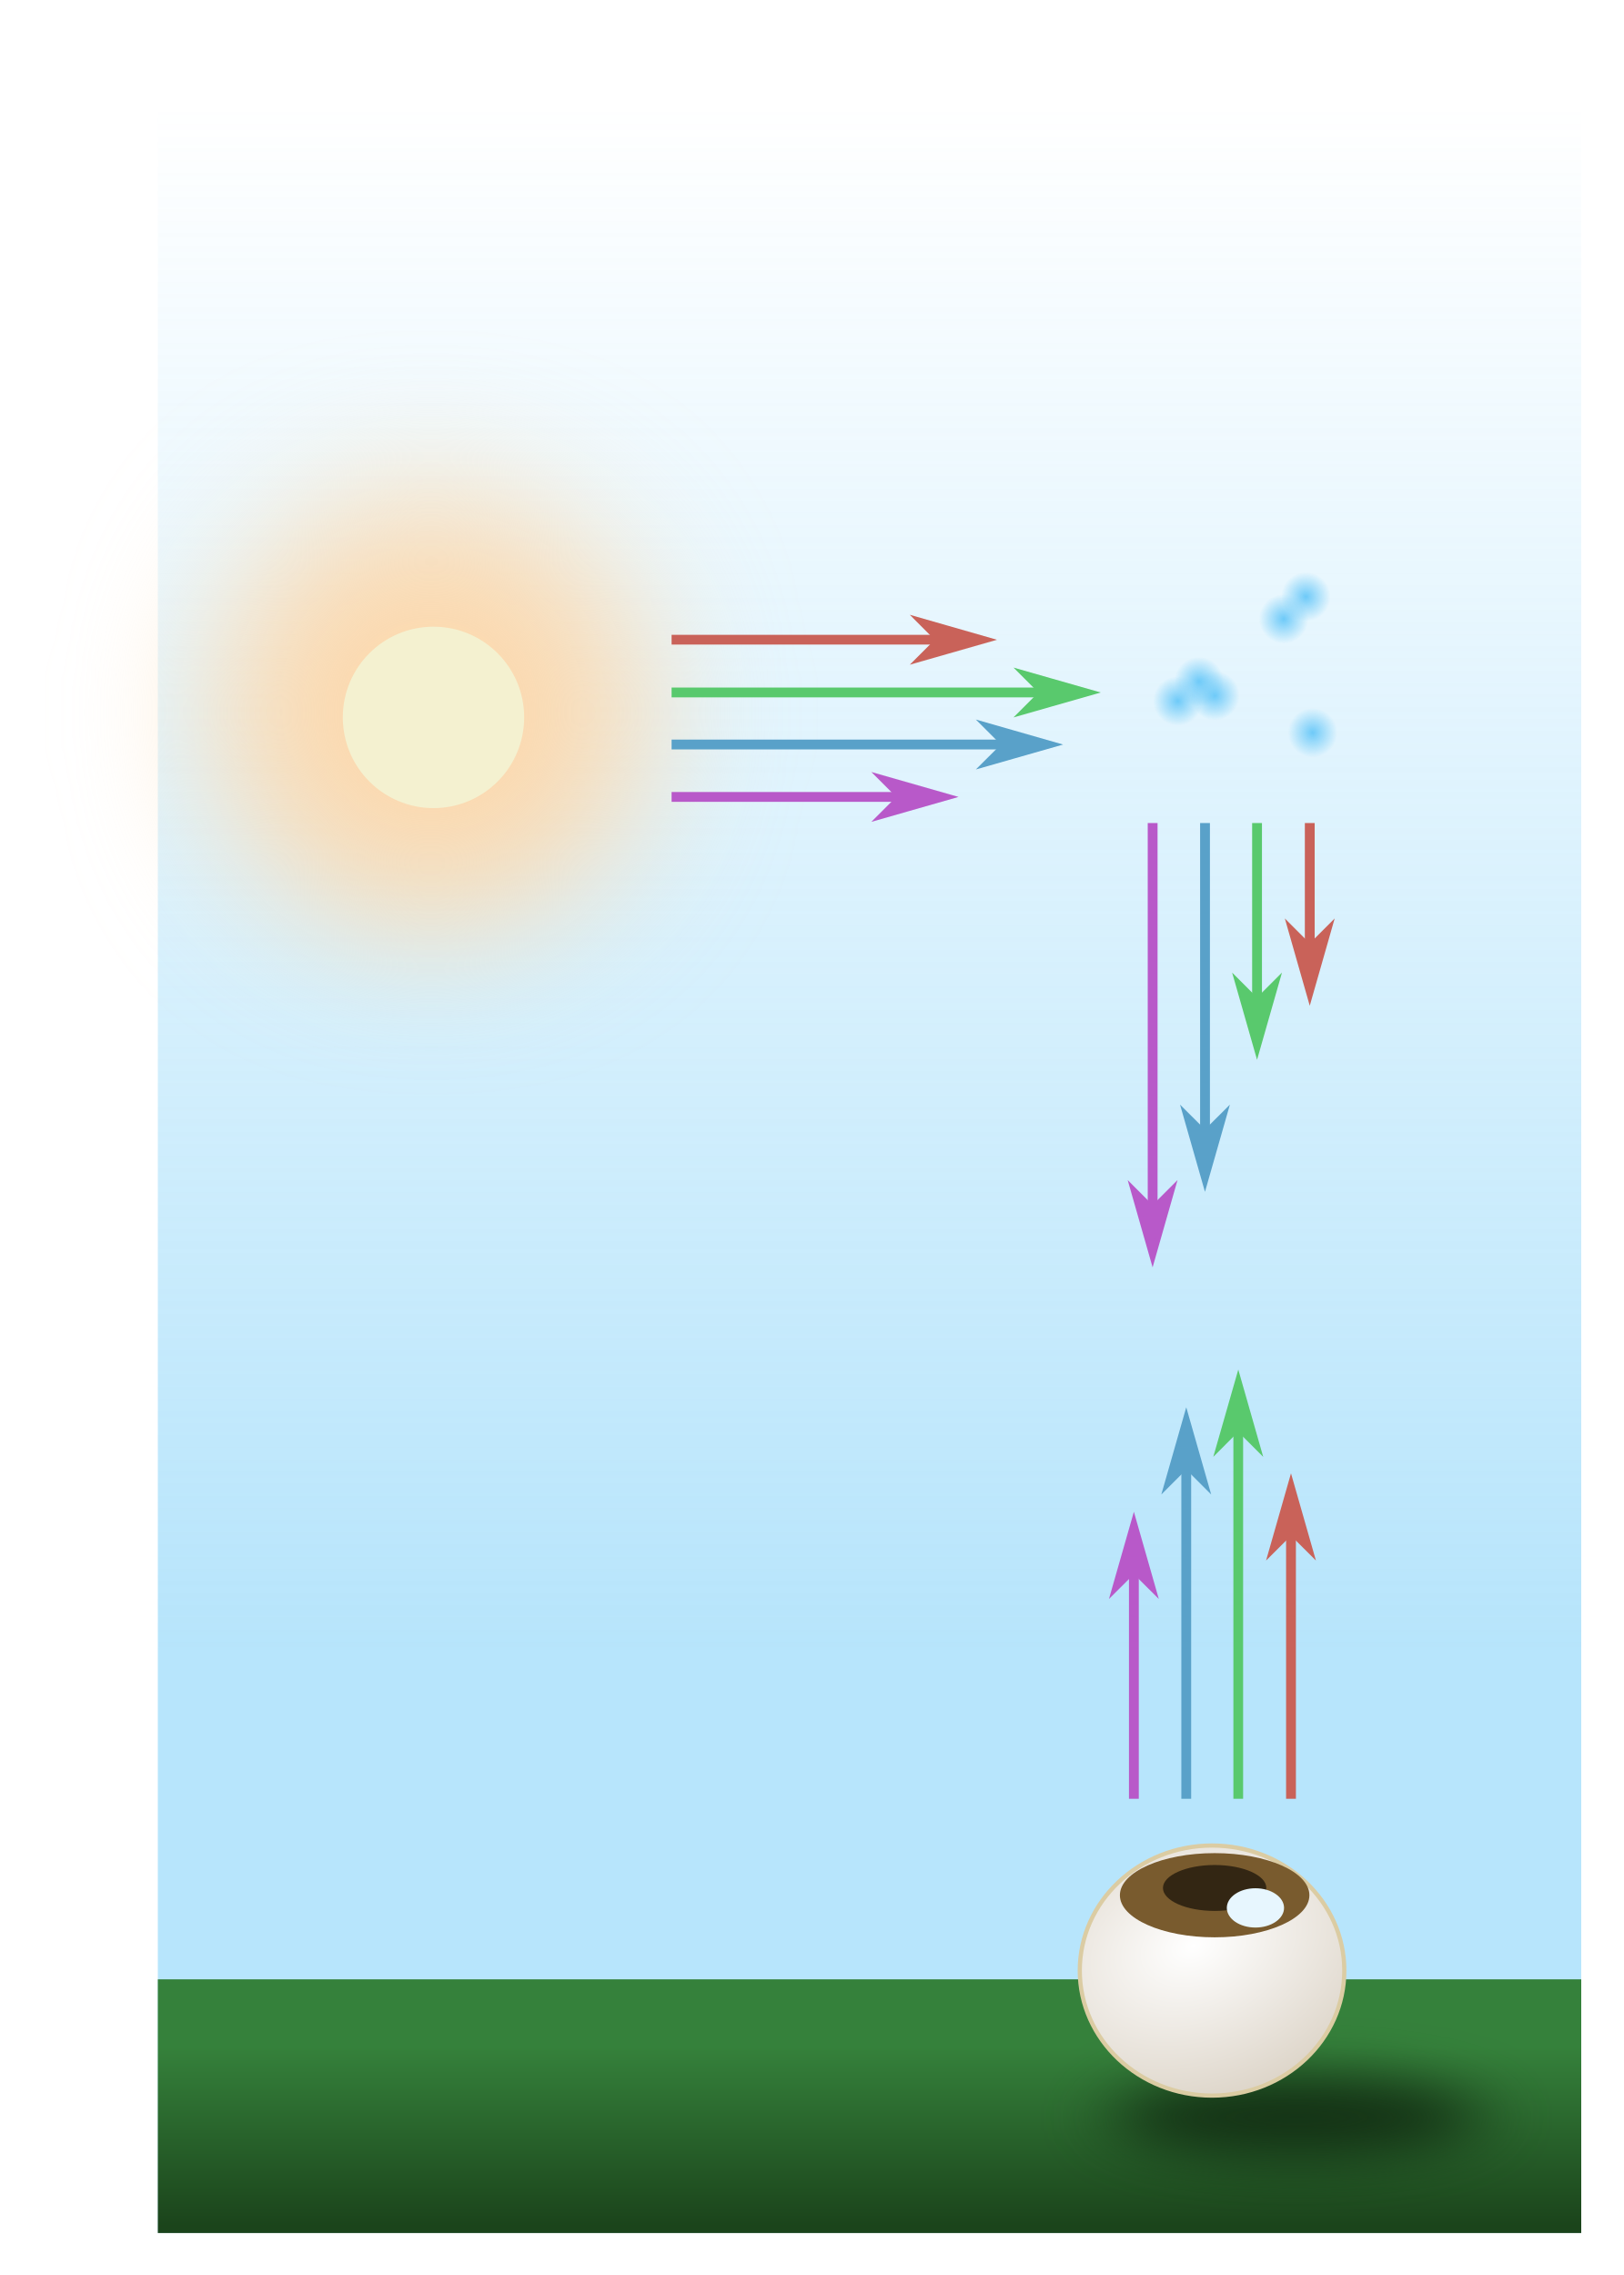
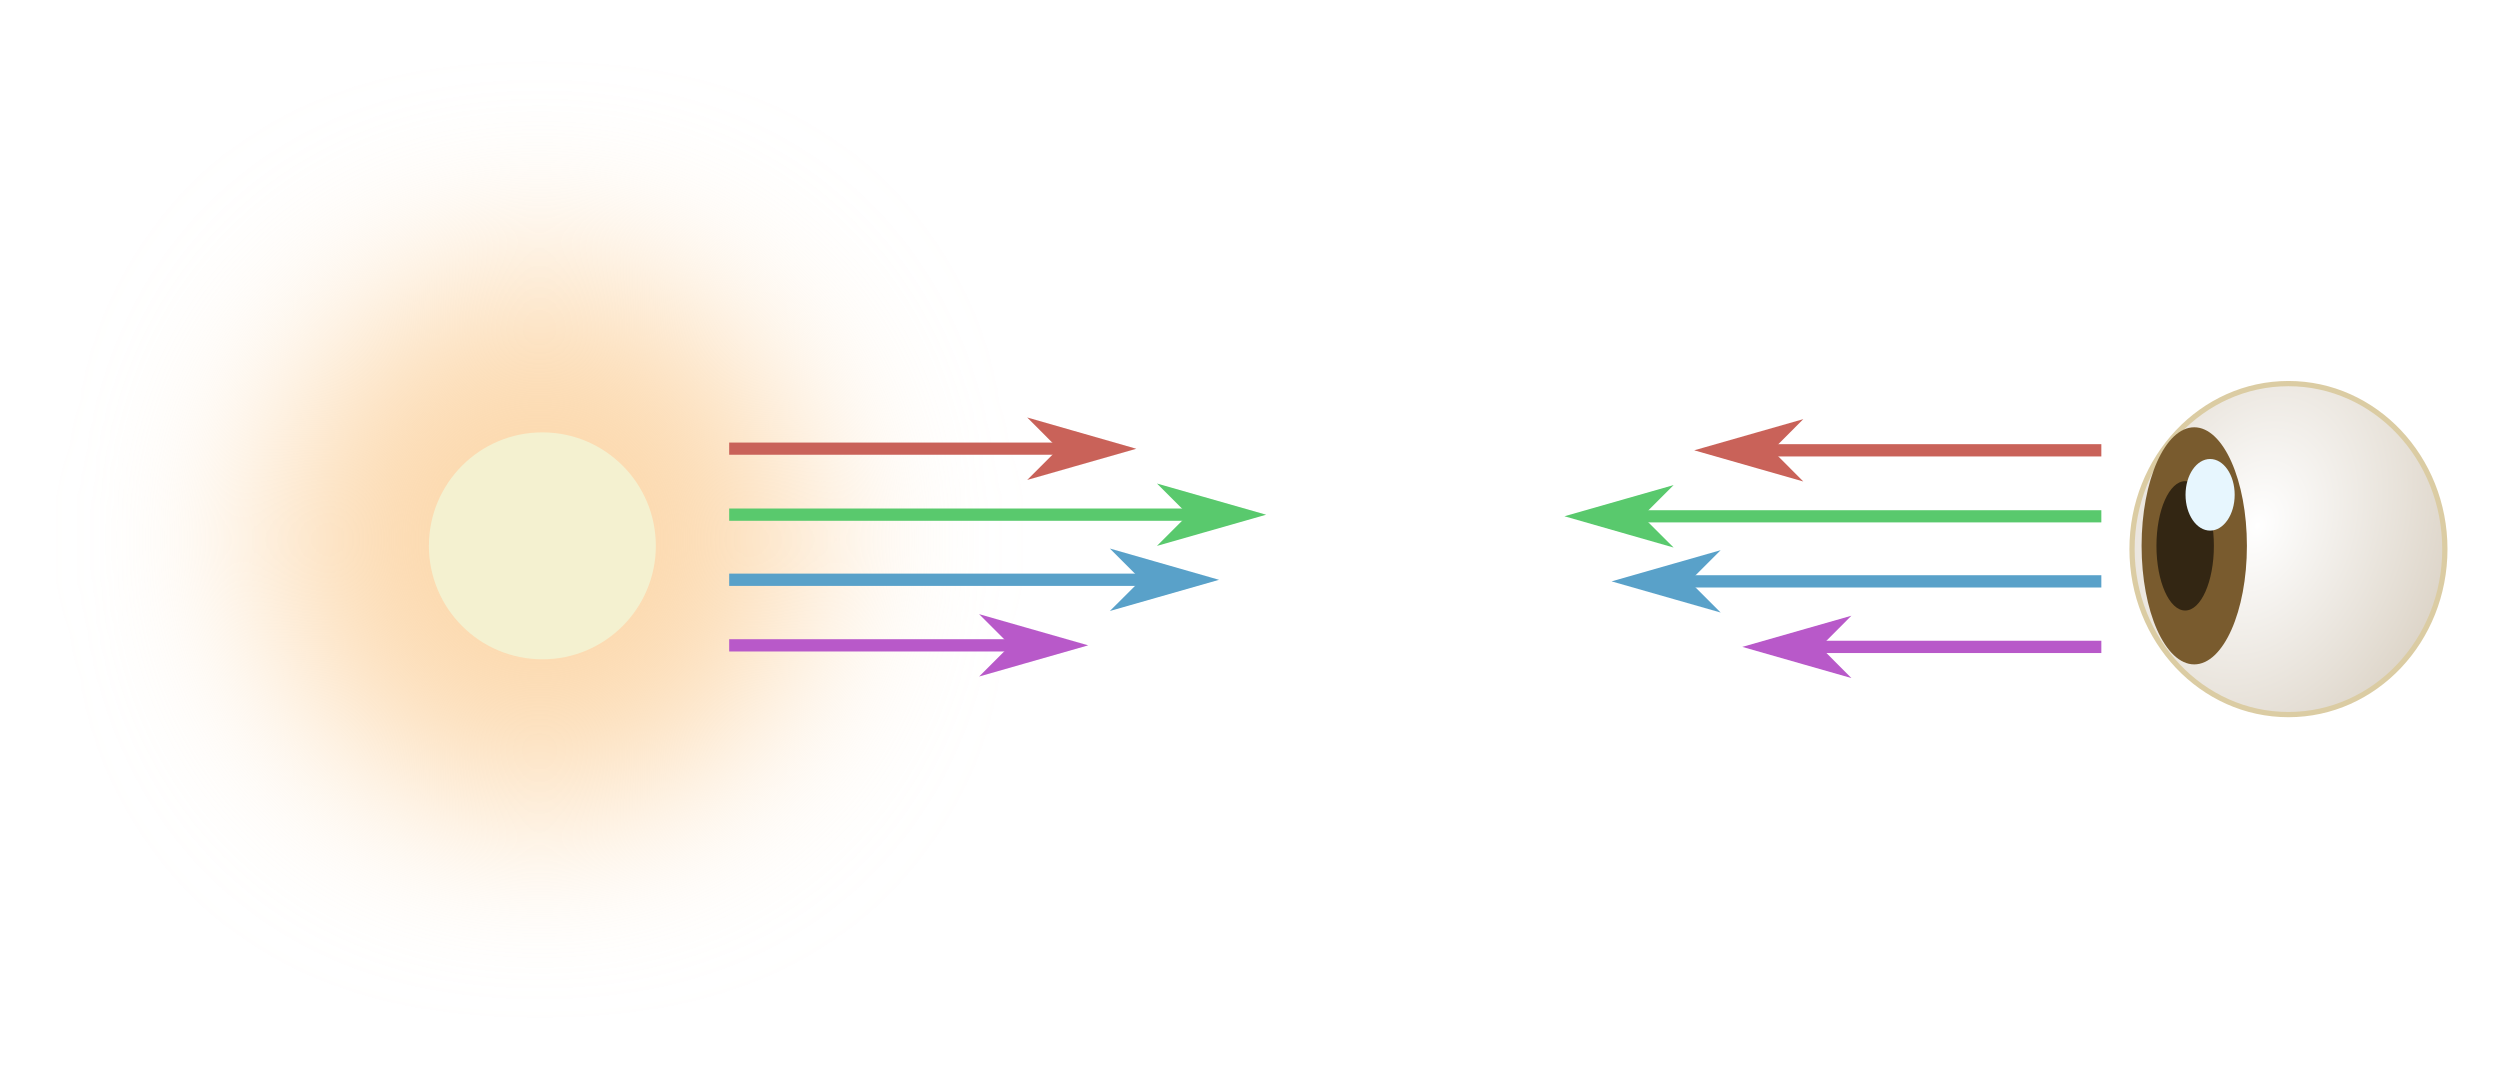
- <svg xmlns="http://www.w3.org/2000/svg" xmlns:xlink="http://www.w3.org/1999/xlink" width="38.682mm" height="54.202mm" viewBox="0 0 38.682 54.202" version="1.1" id="svg1919">
+ <svg xmlns="http://www.w3.org/2000/svg" xmlns:xlink="http://www.w3.org/1999/xlink" width="47.614mm" height="20.551mm" viewBox="0 0 47.614 20.551" version="1.1" id="svg1919">
  <defs id="defs1916">
    <linearGradient id="linearGradient11644">
      <stop style="stop-color:#ffffff;stop-opacity:1" offset="0" id="stop11640" />
      <stop style="stop-color:#d5cbbc;stop-opacity:1" offset="1" id="stop11642" />
    </linearGradient>
    <linearGradient id="linearGradient8971">
      <stop style="stop-color:#35813b;stop-opacity:1" offset="0" id="stop8967" />
      <stop style="stop-color:#1b441b;stop-opacity:1" offset="1" id="stop8969" />
    </linearGradient>
    <marker style="overflow:visible" id="Arrow1Mend" refX="0" refY="0" orient="auto">
      <path transform="matrix(-0.4,0,0,-0.4,-4,0)" style="fill:context-stroke;fill-rule:evenodd;stroke:context-stroke;stroke-width:1pt" d="M 0,0 5,-5 -12.5,0 5,5 Z" id="path6926" />
    </marker>
    <linearGradient id="linearGradient6579">
      <stop style="stop-color:#6ecaf8;stop-opacity:1;" offset="0" id="stop6575" />
      <stop style="stop-color:#6ecaf8;stop-opacity:0;" offset="1" id="stop6577" />
    </linearGradient>
    <filter style="color-interpolation-filters:sRGB" id="filter6571" x="-0.404" y="-0.404" width="1.809" height="1.809">
      <feGaussianBlur stdDeviation="1.728" id="feGaussianBlur6573" />
    </filter>
    <linearGradient xlink:href="#linearGradient6579" id="linearGradient6581" x1="93.383" y1="100.019" x2="93.383" y2="63.141" gradientUnits="userSpaceOnUse" />
    <radialGradient xlink:href="#linearGradient6579" id="radialGradient8110" cx="105.24" cy="79.818" fx="105.24" fy="79.818" r="0.976" gradientUnits="userSpaceOnUse" gradientTransform="matrix(0.6030273,0,0,0.6030273,38.56063,28.7973)" />
    <radialGradient xlink:href="#linearGradient6579" id="radialGradient8213" gradientUnits="userSpaceOnUse" gradientTransform="matrix(0.6030273,0,0,0.6030273,38.05608,29.25981)" cx="105.24" cy="79.818" fx="105.24" fy="79.818" r="0.976" />
    <radialGradient xlink:href="#linearGradient6579" id="radialGradient8217" gradientUnits="userSpaceOnUse" gradientTransform="matrix(0.6030273,0,0,0.6030273,38.93904,29.13367)" cx="105.24" cy="79.818" fx="105.24" fy="79.818" r="0.976" />
    <radialGradient xlink:href="#linearGradient6579" id="radialGradient8225" gradientUnits="userSpaceOnUse" gradientTransform="matrix(0.6030273,0,0,0.6030273,41.26883,30.01663)" cx="105.24" cy="79.818" fx="105.24" fy="79.818" r="0.976" />
    <linearGradient xlink:href="#linearGradient8971" id="linearGradient8946" gradientUnits="userSpaceOnUse" x1="93.383" y1="100.019" x2="93.383" y2="63.141" gradientTransform="matrix(1,0,0,0.1157899,0,-121.0366)" />
    <filter style="color-interpolation-filters:sRGB" id="filter10713" x="-0.749" y="-0.23" width="2.498" height="1.46">
      <feGaussianBlur stdDeviation="0.674" id="feGaussianBlur10715" />
    </filter>
    <radialGradient xlink:href="#linearGradient6579" id="radialGradient11516" gradientUnits="userSpaceOnUse" gradientTransform="matrix(0.6030273,0,0,0.6030273,40.57859,27.30498)" cx="105.24" cy="79.818" fx="105.24" fy="79.818" r="0.976" />
    <radialGradient xlink:href="#linearGradient6579" id="radialGradient11520" gradientUnits="userSpaceOnUse" gradientTransform="matrix(0.6030273,0,0,0.6030273,41.10776,26.77581)" cx="105.24" cy="79.818" fx="105.24" fy="79.818" r="0.976" />
    <radialGradient xlink:href="#linearGradient11644" id="radialGradient11648" cx="107.048" cy="-101.914" fx="107.048" fy="-101.914" r="3.029" gradientTransform="matrix(1.425518,-0.5377639,0.7487234,1.984734,30.75449,157.9487)" gradientUnits="userSpaceOnUse" />
    <linearGradient xlink:href="#linearGradient6579" id="linearGradient13010" gradientUnits="userSpaceOnUse" x1="93.383" y1="100.019" x2="93.383" y2="63.141" gradientTransform="translate(0,64.4256)" />
+     <radialGradient xlink:href="#linearGradient6579" id="radialGradient13384" gradientUnits="userSpaceOnUse" gradientTransform="matrix(0.6030273,0,0,0.6030273,-17.73987,-3.066346)" cx="105.24" cy="79.818" fx="105.24" fy="79.818" r="0.976" />
+     <radialGradient xlink:href="#linearGradient6579" id="radialGradient13386" gradientUnits="userSpaceOnUse" gradientTransform="matrix(0.6030273,0,0,0.6030273,-18.26903,-2.537179)" cx="105.24" cy="79.818" fx="105.24" fy="79.818" r="0.976" />
+     <radialGradient xlink:href="#linearGradient11644" id="radialGradient13388" gradientUnits="userSpaceOnUse" gradientTransform="matrix(1.425518,-0.5377639,0.7487234,1.984734,-27.72927,163.4722)" cx="107.048" cy="-101.914" fx="107.048" fy="-101.914" r="3.029" />
+     <radialGradient xlink:href="#linearGradient6579" id="radialGradient13392" gradientUnits="userSpaceOnUse" gradientTransform="matrix(0.6030273,0,0,0.6030273,-17.57879,0.1744736)" cx="105.24" cy="79.818" fx="105.24" fy="79.818" r="0.976" />
+     <radialGradient xlink:href="#linearGradient6579" id="radialGradient13394" gradientUnits="userSpaceOnUse" gradientTransform="matrix(0.6030273,0,0,0.6030273,-19.90858,-0.7084904)" cx="105.24" cy="79.818" fx="105.24" fy="79.818" r="0.976" />
+     <radialGradient xlink:href="#linearGradient6579" id="radialGradient13396" gradientUnits="userSpaceOnUse" gradientTransform="matrix(0.6030273,0,0,0.6030273,-20.79155,-0.5823524)" cx="105.24" cy="79.818" fx="105.24" fy="79.818" r="0.976" />
+     <radialGradient xlink:href="#linearGradient6579" id="radialGradient13398" gradientUnits="userSpaceOnUse" gradientTransform="matrix(0.6030273,0,0,0.6030273,-20.287,-1.044857)" cx="105.24" cy="79.818" fx="105.24" fy="79.818" r="0.976" />
  </defs>
-   <g id="layer1" transform="translate(-73.4507,-60.69121)">
-     <rect style="fill:url(#linearGradient6581);fill-opacity:1;stroke:none;stroke-width:0.558;stroke-opacity:1;opacity:0.499" id="rect3906" width="33.92" height="52.202" x="77.212" y="61.691" />
+   <g id="layer1" transform="translate(-5.571202,-86.3522)">
+     <rect style="opacity:0.499;fill:url(#linearGradient6581);fill-opacity:1;stroke:none;stroke-width:0.558;stroke-opacity:1" id="rect3906" width="33.92" height="52.202" x="77.212" y="61.691" />
    <circle style="fill:#e8dec4;fill-opacity:1;stroke:#dbcca3;stroke-width:0.5;stroke-opacity:1" id="circle4144" cx="137.653" cy="98.211" r="15.382" />
    <path style="fill:#fcfaf7;fill-opacity:1;stroke:#dbcca3;stroke-width:0.5;stroke-opacity:1" id="circle4437" d="m 123.905,105.111 a 15.382,15.382 0 0 1 0.477,-14.677 l 13.272,7.777 z" />
    <ellipse style="fill:#795b2e;fill-opacity:1;stroke:none;stroke-width:1.036;stroke-opacity:1" id="path5293" cx="124.914" cy="97.916" rx="2.65" ry="5.966" />
    <ellipse style="fill:#332613;fill-opacity:1;stroke:none;stroke-width:0.565;stroke-opacity:1" id="ellipse5411" cx="124.457" cy="97.916" rx="1.445" ry="3.254" />
    <ellipse style="fill:#e7f6fe;fill-opacity:1;stroke:none;stroke-width:0.389;stroke-opacity:1" id="ellipse7188" cx="125.712" cy="95.348" rx="1.236" ry="1.802" />
    <circle style="mix-blend-mode:normal;fill:#fcd9ae;fill-opacity:1;stroke:none;stroke-width:0.5;filter:url(#filter6571)" id="path6357" cx="83.726" cy="77.663" r="5.127" />
    <g id="path6783">
      <path style="color:#000000;fill:#59a1c9;-inkscape-stroke:none" d="m 89.455,78.312 v 0.234 h 8.867 V 78.312 Z" id="path10902" />
      <g id="g10890">
        <g id="path10892">
          <path style="color:#000000;fill:#59a1c9;fill-rule:evenodd;stroke-width:0.094pt;-inkscape-stroke:none" d="m 97.387,78.429 -0.468,0.468 1.638,-0.468 -1.638,-0.468 z" id="path10896" />
          <path style="color:#000000;fill:#59a1c9;fill-rule:evenodd;-inkscape-stroke:none" d="m 96.705,77.834 0.596,0.596 -0.596,0.594 2.08,-0.594 z m 0.43,0.254 1.195,0.342 -1.195,0.34 0.342,-0.34 -0.045,-0.045 z" id="path10898" />
        </g>
      </g>
    </g>
    <g id="path7265">
      <path style="color:#000000;fill:#59c96d;-inkscape-stroke:none" d="m 89.455,77.072 v 0.234 h 9.766 v -0.234 z" id="path10920" />
      <g id="g10908">
        <g id="path10910">
          <path style="color:#000000;fill:#59c96d;fill-rule:evenodd;stroke-width:0.094pt;-inkscape-stroke:none" d="m 98.284,77.19 -0.468,0.468 1.638,-0.468 -1.638,-0.468 z" id="path10914" />
          <path style="color:#000000;fill:#59c96d;fill-rule:evenodd;-inkscape-stroke:none" d="m 97.602,76.596 0.594,0.594 -0.594,0.594 2.08,-0.594 z m 0.43,0.252 1.195,0.342 -1.195,0.342 0.342,-0.342 -0.045,-0.045 z" id="path10916" />
        </g>
      </g>
    </g>
    <g id="path7267">
      <path style="color:#000000;fill:#c96259;-inkscape-stroke:none" d="m 89.455,75.816 v 0.232 h 7.293 v -0.232 z" id="path10938" />
      <g id="g10926">
        <g id="path10928">
          <path style="color:#000000;fill:#c96259;fill-rule:evenodd;stroke-width:0.094pt;-inkscape-stroke:none" d="m 95.812,75.933 -0.468,0.468 1.638,-0.468 -1.638,-0.468 z" id="path10932" />
          <path style="color:#000000;fill:#c96259;fill-rule:evenodd;-inkscape-stroke:none" d="m 95.131,75.338 0.594,0.596 -0.594,0.594 2.078,-0.594 z m 0.428,0.254 1.197,0.342 -1.195,0.34 0.34,-0.34 -0.045,-0.045 z" id="path10934" />
        </g>
      </g>
    </g>
    <g id="path7542">
      <path style="color:#000000;fill:#b859c9;-inkscape-stroke:none" d="m 89.455,79.561 v 0.234 h 6.377 v -0.234 z" id="path10956" />
      <g id="g10944">
        <g id="path10946">
          <path style="color:#000000;fill:#b859c9;fill-rule:evenodd;stroke-width:0.094pt;-inkscape-stroke:none" d="m 94.896,79.677 -0.468,0.468 1.638,-0.468 -1.638,-0.468 z" id="path10950" />
          <path style="color:#000000;fill:#b859c9;fill-rule:evenodd;-inkscape-stroke:none" d="m 94.215,79.084 0.594,0.594 -0.594,0.594 2.078,-0.594 z m 0.43,0.252 1.195,0.34 -1.195,0.342 0.34,-0.34 -0.043,-0.045 z" id="path10952" />
        </g>
      </g>
    </g>
    <circle style="fill:url(#radialGradient8110);fill-opacity:1;stroke:none;stroke-width:0.16;stroke-miterlimit:4;stroke-dasharray:none;stroke-opacity:1" id="path7996" cx="102.023" cy="76.93" r="0.589" />
    <circle style="fill:url(#radialGradient8213);fill-opacity:1;stroke:none;stroke-width:0.16;stroke-miterlimit:4;stroke-dasharray:none;stroke-opacity:1" id="circle8211" cx="101.518" cy="77.392" r="0.589" />
    <circle style="fill:url(#radialGradient8217);fill-opacity:1;stroke:none;stroke-width:0.16;stroke-miterlimit:4;stroke-dasharray:none;stroke-opacity:1" id="circle8215" cx="102.401" cy="77.266" r="0.589" />
    <circle style="fill:url(#radialGradient8225);fill-opacity:1;stroke:none;stroke-width:0.16;stroke-miterlimit:4;stroke-dasharray:none;stroke-opacity:1" id="circle8223" cx="104.731" cy="78.149" r="0.589" />
    <circle style="opacity:1;fill:#f4f1d0;fill-opacity:1;stroke:none;stroke-width:0.265;stroke-miterlimit:4;stroke-dasharray:none;stroke-opacity:1" id="path8259" cx="83.781" cy="77.783" r="2.161" />
    <g id="g8762" transform="rotate(90,97.59217,87.7693)">
      <g id="path8750">
        <path style="color:#000000;fill:#59a1c9;-inkscape-stroke:none" d="M 90.123,83.078 V 83.312 h 8.326 v -0.234 z" id="path10974" />
        <g id="g10962">
          <g id="path10964">
            <path style="color:#000000;fill:#59a1c9;fill-rule:evenodd;stroke-width:0.094pt;-inkscape-stroke:none" d="m 97.514,83.195 -0.468,0.468 1.638,-0.468 -1.638,-0.468 z" id="path10968" />
            <path style="color:#000000;fill:#59a1c9;fill-rule:evenodd;-inkscape-stroke:none" d="m 96.832,82.602 0.592,0.594 -0.592,0.594 2.078,-0.594 z m 0.428,0.252 1.195,0.342 -1.195,0.342 0.342,-0.342 -0.043,-0.045 z" id="path10970" />
          </g>
        </g>
      </g>
      <g id="path8752">
        <path style="color:#000000;fill:#59c96d;-inkscape-stroke:none" d="m 90.123,81.838 v 0.234 h 5.18 v -0.234 z" id="path10992" />
        <g id="g10980">
          <g id="path10982">
            <path style="color:#000000;fill:#59c96d;fill-rule:evenodd;stroke-width:0.094pt;-inkscape-stroke:none" d="m 94.368,81.956 -0.468,0.468 1.638,-0.468 -1.638,-0.468 z" id="path10986" />
            <path style="color:#000000;fill:#59c96d;fill-rule:evenodd;-inkscape-stroke:none" d="m 93.686,81.361 0.594,0.594 -0.594,0.594 2.078,-0.594 z m 0.428,0.252 1.197,0.342 -1.197,0.342 0.342,-0.342 -0.043,-0.043 z" id="path10988" />
          </g>
        </g>
      </g>
      <g id="path8754">
        <path style="color:#000000;fill:#c96259;-inkscape-stroke:none" d="m 90.123,80.582 v 0.234 h 3.893 v -0.234 z" id="path11010" />
        <g id="g10998">
          <g id="path11000">
            <path style="color:#000000;fill:#c96259;fill-rule:evenodd;stroke-width:0.094pt;-inkscape-stroke:none" d="m 93.079,80.699 -0.468,0.468 1.638,-0.468 -1.638,-0.468 z" id="path11004" />
            <path style="color:#000000;fill:#c96259;fill-rule:evenodd;-inkscape-stroke:none" d="m 92.396,80.105 0.594,0.594 -0.594,0.594 2.08,-0.594 z m 0.428,0.252 1.197,0.342 -1.197,0.342 0.344,-0.342 -0.045,-0.045 z" id="path11006" />
          </g>
        </g>
      </g>
      <g id="path8756">
        <path style="color:#000000;fill:#b859c9;-inkscape-stroke:none" d="m 90.123,84.326 v 0.234 h 10.125 v -0.234 z" id="path11028" />
        <g id="g11016">
          <g id="path11018">
            <path style="color:#000000;fill:#b859c9;fill-rule:evenodd;stroke-width:0.094pt;-inkscape-stroke:none" d="m 99.312,84.443 -0.468,0.468 1.638,-0.468 -1.638,-0.468 z" id="path11022" />
            <path style="color:#000000;fill:#b859c9;fill-rule:evenodd;-inkscape-stroke:none" d="m 98.629,83.85 0.594,0.594 -0.594,0.594 2.08,-0.594 z m 0.43,0.252 1.195,0.342 -1.195,0.342 0.342,-0.342 -0.045,-0.045 z" id="path11024" />
          </g>
        </g>
      </g>
    </g>
    <rect style="fill:url(#linearGradient8946);fill-opacity:1;stroke:none;stroke-width:0.19;stroke-opacity:1" id="rect8944" width="33.92" height="6.044" x="77.212" y="-113.893" transform="scale(1,-1)" />
    <g id="g9482" transform="matrix(0,-1,-1,0,201.0084,192.2231)">
      <g id="path9470">
        <path style="color:#000000;fill:#59a1c9;-inkscape-stroke:none" d="m 88.676,99.172 v 0.234 h 8.867 v -0.234 z" id="path11046" />
        <g id="g11034">
          <g id="path11036">
            <path style="color:#000000;fill:#59a1c9;fill-rule:evenodd;stroke-width:0.094pt;-inkscape-stroke:none" d="m 96.608,99.289 -0.468,0.468 1.638,-0.468 -1.638,-0.468 z" id="path11040" />
            <path style="color:#000000;fill:#59a1c9;fill-rule:evenodd;-inkscape-stroke:none" d="m 95.926,98.695 0.594,0.594 -0.594,0.594 2.078,-0.594 z m 0.428,0.252 1.195,0.342 -1.195,0.342 0.342,-0.342 -0.043,-0.045 z" id="path11042" />
          </g>
        </g>
      </g>
      <g id="path9472">
        <path style="color:#000000;fill:#59c96d;-inkscape-stroke:none" d="m 88.676,97.934 v 0.232 h 9.766 v -0.232 z" id="path11064" />
        <g id="g11052">
          <g id="path11054">
            <path style="color:#000000;fill:#59c96d;fill-rule:evenodd;stroke-width:0.094pt;-inkscape-stroke:none" d="m 97.505,98.05 -0.468,0.468 1.638,-0.468 -1.638,-0.468 z" id="path11058" />
            <path style="color:#000000;fill:#59c96d;fill-rule:evenodd;-inkscape-stroke:none" d="m 96.822,97.455 0.596,0.596 -0.596,0.594 2.08,-0.596 z m 0.43,0.254 1.197,0.342 -1.197,0.34 0.342,-0.342 -0.045,-0.043 z" id="path11060" />
          </g>
        </g>
      </g>
      <g id="path9474">
        <path style="color:#000000;fill:#c96259;-inkscape-stroke:none" d="m 88.676,96.676 v 0.234 h 7.293 v -0.234 z" id="path11082" />
        <g id="g11070">
          <g id="path11072">
            <path style="color:#000000;fill:#c96259;fill-rule:evenodd;stroke-width:0.094pt;-inkscape-stroke:none" d="m 95.033,96.793 -0.468,0.468 1.638,-0.468 -1.638,-0.468 z" id="path11076" />
            <path style="color:#000000;fill:#c96259;fill-rule:evenodd;-inkscape-stroke:none" d="m 94.352,96.199 0.592,0.594 -0.592,0.594 2.078,-0.594 z m 0.428,0.252 1.195,0.342 -1.195,0.342 0.342,-0.342 -0.045,-0.045 z" id="path11078" />
          </g>
        </g>
      </g>
      <g id="path9476">
        <path style="color:#000000;fill:#b859c9;-inkscape-stroke:none" d="m 88.676,100.42 v 0.234 h 6.377 v -0.234 z" id="path11100" />
        <g id="g11088">
          <g id="path11090">
            <path style="color:#000000;fill:#b859c9;fill-rule:evenodd;stroke-width:0.094pt;-inkscape-stroke:none" d="m 94.117,100.537 -0.468,0.468 1.638,-0.468 -1.638,-0.468 z" id="path11094" />
            <path style="color:#000000;fill:#b859c9;fill-rule:evenodd;-inkscape-stroke:none" d="m 93.436,99.943 0.592,0.594 -0.592,0.594 2.078,-0.594 z m 0.428,0.252 1.195,0.342 -1.195,0.342 0.342,-0.342 -0.045,-0.045 z" id="path11096" />
          </g>
        </g>
      </g>
    </g>
    <ellipse style="mix-blend-mode:normal;fill:#133014;fill-opacity:1;stroke:none;stroke-width:0.063;stroke-opacity:1;filter:url(#filter10713)" id="ellipse9974" cx="-111.781" cy="-102.334" transform="matrix(0,-0.9001925,-1.263863,0,-24.98071,10.51566)" rx="1.081" ry="3.515" />
    <ellipse style="fill:url(#radialGradient11648);fill-opacity:1;stroke:#dbcca3;stroke-width:0.1;stroke-opacity:1" id="path9694" cx="107.64" cy="-102.334" transform="rotate(90)" rx="2.979" ry="3.152" />
    <ellipse style="fill:#795b2e;fill-opacity:1;stroke:none;stroke-width:0.392;stroke-opacity:1" id="ellipse9696" cx="105.845" cy="-102.396" rx="1.003" ry="2.258" transform="rotate(90)" />
    <ellipse style="fill:#332613;fill-opacity:1;stroke:none;stroke-width:0.214;stroke-opacity:1" id="ellipse9698" cx="105.672" cy="-102.396" rx="0.547" ry="1.232" transform="rotate(90)" />
    <ellipse style="fill:#e7f6fe;fill-opacity:1;stroke:none;stroke-width:0.147;stroke-opacity:1" id="ellipse9700" cx="106.147" cy="-103.368" rx="0.468" ry="0.682" transform="rotate(90)" />
    <circle style="fill:url(#radialGradient11516);fill-opacity:1;stroke:none;stroke-width:0.16;stroke-miterlimit:4;stroke-dasharray:none;stroke-opacity:1" id="circle11514" cx="104.041" cy="75.437" r="0.589" />
    <circle style="fill:url(#radialGradient11520);fill-opacity:1;stroke:none;stroke-width:0.16;stroke-miterlimit:4;stroke-dasharray:none;stroke-opacity:1" id="circle11518" cx="104.57" cy="74.908" r="0.589" />
    <rect style="fill:url(#linearGradient13010);fill-opacity:1;stroke:none;stroke-width:0.558;stroke-opacity:1" id="rect13008" width="33.92" height="52.202" x="77.212" y="126.117" />
+     <circle style="mix-blend-mode:normal;fill:#fcd9ae;fill-opacity:1;stroke:none;stroke-width:0.5;filter:url(#filter6571)" id="circle13208" cx="15.847" cy="96.628" r="5.127" />
+     <g id="g13220" transform="translate(-69.99617,18.96511)">
+       <path style="color:#000000;fill:#59a1c9;-inkscape-stroke:none" d="m 89.455,78.312 v 0.234 h 8.867 V 78.312 Z" id="path13210" />
+       <g id="g13218">
+         <g id="g13216">
+           <path style="color:#000000;fill:#59a1c9;fill-rule:evenodd;stroke-width:0.094pt;-inkscape-stroke:none" d="m 97.387,78.429 -0.468,0.468 1.638,-0.468 -1.638,-0.468 z" id="path13212" />
+           <path style="color:#000000;fill:#59a1c9;fill-rule:evenodd;-inkscape-stroke:none" d="m 96.705,77.834 0.596,0.596 -0.596,0.594 2.08,-0.594 z m 0.43,0.254 1.195,0.342 -1.195,0.34 0.342,-0.34 -0.045,-0.045 z" id="path13214" />
+         </g>
+       </g>
+     </g>
+     <g id="g13232" transform="translate(-69.99617,18.96511)">
+       <path style="color:#000000;fill:#59c96d;-inkscape-stroke:none" d="m 89.455,77.072 v 0.234 h 9.766 v -0.234 z" id="path13222" />
+       <g id="g13230">
+         <g id="g13228">
+           <path style="color:#000000;fill:#59c96d;fill-rule:evenodd;stroke-width:0.094pt;-inkscape-stroke:none" d="m 98.284,77.19 -0.468,0.468 1.638,-0.468 -1.638,-0.468 z" id="path13224" />
+           <path style="color:#000000;fill:#59c96d;fill-rule:evenodd;-inkscape-stroke:none" d="m 97.602,76.596 0.594,0.594 -0.594,0.594 2.08,-0.594 z m 0.43,0.252 1.195,0.342 -1.195,0.342 0.342,-0.342 -0.045,-0.045 z" id="path13226" />
+         </g>
+       </g>
+     </g>
+     <g id="g13244" transform="translate(-69.99617,18.96511)">
+       <path style="color:#000000;fill:#c96259;-inkscape-stroke:none" d="m 89.455,75.816 v 0.232 h 7.293 v -0.232 z" id="path13234" />
+       <g id="g13242">
+         <g id="g13240">
+           <path style="color:#000000;fill:#c96259;fill-rule:evenodd;stroke-width:0.094pt;-inkscape-stroke:none" d="m 95.812,75.933 -0.468,0.468 1.638,-0.468 -1.638,-0.468 z" id="path13236" />
+           <path style="color:#000000;fill:#c96259;fill-rule:evenodd;-inkscape-stroke:none" d="m 95.131,75.338 0.594,0.596 -0.594,0.594 2.078,-0.594 z m 0.428,0.254 1.197,0.342 -1.195,0.34 0.34,-0.34 -0.045,-0.045 z" id="path13238" />
+         </g>
+       </g>
+     </g>
+     <g id="g13256" transform="translate(-69.99617,18.96511)">
+       <path style="color:#000000;fill:#b859c9;-inkscape-stroke:none" d="m 89.455,79.561 v 0.234 h 6.377 v -0.234 z" id="path13246" />
+       <g id="g13254">
+         <g id="g13252">
+           <path style="color:#000000;fill:#b859c9;fill-rule:evenodd;stroke-width:0.094pt;-inkscape-stroke:none" d="m 94.896,79.677 -0.468,0.468 1.638,-0.468 -1.638,-0.468 z" id="path13248" />
+           <path style="color:#000000;fill:#b859c9;fill-rule:evenodd;-inkscape-stroke:none" d="m 94.215,79.084 0.594,0.594 -0.594,0.594 2.078,-0.594 z m 0.43,0.252 1.195,0.34 -1.195,0.342 0.34,-0.34 -0.043,-0.045 z" id="path13250" />
+         </g>
+       </g>
+     </g>
+     <circle style="fill:url(#radialGradient13398);fill-opacity:1;stroke:none;stroke-width:0.16;stroke-miterlimit:4;stroke-dasharray:none;stroke-opacity:1" id="circle13258" cx="43.175" cy="47.087" r="0.589" />
+     <circle style="fill:url(#radialGradient13396);fill-opacity:1;stroke:none;stroke-width:0.16;stroke-miterlimit:4;stroke-dasharray:none;stroke-opacity:1" id="circle13260" cx="42.671" cy="47.55" r="0.589" />
+     <circle style="fill:url(#radialGradient13394);fill-opacity:1;stroke:none;stroke-width:0.16;stroke-miterlimit:4;stroke-dasharray:none;stroke-opacity:1" id="circle13262" cx="43.554" cy="47.424" r="0.589" />
+     <circle style="fill:url(#radialGradient13392);fill-opacity:1;stroke:none;stroke-width:0.16;stroke-miterlimit:4;stroke-dasharray:none;stroke-opacity:1" id="circle13264" cx="45.884" cy="48.307" r="0.589" />
+     <circle style="opacity:1;fill:#f4f1d0;fill-opacity:1;stroke:none;stroke-width:0.265;stroke-miterlimit:4;stroke-dasharray:none;stroke-opacity:1" id="circle13266" cx="15.901" cy="96.748" r="2.161" />
+     <g id="g13316" transform="rotate(90,83.08944,43.42441)">
+       <g id="g13278">
+         <path style="color:#000000;fill:#59a1c9;-inkscape-stroke:none" d="M 90.123,83.078 V 83.312 h 8.326 v -0.234 z" id="path13268" />
+         <g id="g13276">
+           <g id="g13274">
+             <path style="color:#000000;fill:#59a1c9;fill-rule:evenodd;stroke-width:0.094pt;-inkscape-stroke:none" d="m 97.514,83.195 -0.468,0.468 1.638,-0.468 -1.638,-0.468 z" id="path13270" />
+             <path style="color:#000000;fill:#59a1c9;fill-rule:evenodd;-inkscape-stroke:none" d="m 96.832,82.602 0.592,0.594 -0.592,0.594 2.078,-0.594 z m 0.428,0.252 1.195,0.342 -1.195,0.342 0.342,-0.342 -0.043,-0.045 z" id="path13272" />
+           </g>
+         </g>
+       </g>
+       <g id="g13290">
+         <path style="color:#000000;fill:#59c96d;-inkscape-stroke:none" d="m 90.123,81.838 v 0.234 h 5.18 v -0.234 z" id="path13280" />
+         <g id="g13288">
+           <g id="g13286">
+             <path style="color:#000000;fill:#59c96d;fill-rule:evenodd;stroke-width:0.094pt;-inkscape-stroke:none" d="m 94.368,81.956 -0.468,0.468 1.638,-0.468 -1.638,-0.468 z" id="path13282" />
+             <path style="color:#000000;fill:#59c96d;fill-rule:evenodd;-inkscape-stroke:none" d="m 93.686,81.361 0.594,0.594 -0.594,0.594 2.078,-0.594 z m 0.428,0.252 1.197,0.342 -1.197,0.342 0.342,-0.342 -0.043,-0.043 z" id="path13284" />
+           </g>
+         </g>
+       </g>
+       <g id="g13302">
+         <path style="color:#000000;fill:#c96259;-inkscape-stroke:none" d="m 90.123,80.582 v 0.234 h 3.893 v -0.234 z" id="path13292" />
+         <g id="g13300">
+           <g id="g13298">
+             <path style="color:#000000;fill:#c96259;fill-rule:evenodd;stroke-width:0.094pt;-inkscape-stroke:none" d="m 93.079,80.699 -0.468,0.468 1.638,-0.468 -1.638,-0.468 z" id="path13294" />
+             <path style="color:#000000;fill:#c96259;fill-rule:evenodd;-inkscape-stroke:none" d="m 92.396,80.105 0.594,0.594 -0.594,0.594 2.08,-0.594 z m 0.428,0.252 1.197,0.342 -1.197,0.342 0.344,-0.342 -0.045,-0.045 z" id="path13296" />
+           </g>
+         </g>
+       </g>
+       <g id="g13314">
+         <path style="color:#000000;fill:#b859c9;-inkscape-stroke:none" d="m 90.123,84.326 v 0.234 h 10.125 v -0.234 z" id="path13304" />
+         <g id="g13312">
+           <g id="g13310">
+             <path style="color:#000000;fill:#b859c9;fill-rule:evenodd;stroke-width:0.094pt;-inkscape-stroke:none" d="m 99.312,84.443 -0.468,0.468 1.638,-0.468 -1.638,-0.468 z" id="path13306" />
+             <path style="color:#000000;fill:#b859c9;fill-rule:evenodd;-inkscape-stroke:none" d="m 98.629,83.85 0.594,0.594 -0.594,0.594 2.08,-0.594 z m 0.43,0.252 1.195,0.342 -1.195,0.342 0.342,-0.342 -0.045,-0.045 z" id="path13308" />
+           </g>
+         </g>
+       </g>
+     </g>
+     <circle style="fill:url(#radialGradient13386);fill-opacity:1;stroke:none;stroke-width:0.16;stroke-miterlimit:4;stroke-dasharray:none;stroke-opacity:1" id="circle13380" cx="45.193" cy="45.595" r="0.589" />
+     <circle style="fill:url(#radialGradient13384);fill-opacity:1;stroke:none;stroke-width:0.16;stroke-miterlimit:4;stroke-dasharray:none;stroke-opacity:1" id="circle13382" cx="45.723" cy="45.066" r="0.589" />
+     <g id="g13368" transform="matrix(-1,0,0,1,134.2685,-1.864369)">
+       <g id="g13330">
+         <path style="color:#000000;fill:#59a1c9;-inkscape-stroke:none" d="m 88.676,99.172 v 0.234 h 8.867 v -0.234 z" id="path13320" />
+         <g id="g13328">
+           <g id="g13326">
+             <path style="color:#000000;fill:#59a1c9;fill-rule:evenodd;stroke-width:0.094pt;-inkscape-stroke:none" d="m 96.608,99.289 -0.468,0.468 1.638,-0.468 -1.638,-0.468 z" id="path13322" />
+             <path style="color:#000000;fill:#59a1c9;fill-rule:evenodd;-inkscape-stroke:none" d="m 95.926,98.695 0.594,0.594 -0.594,0.594 2.078,-0.594 z m 0.428,0.252 1.195,0.342 -1.195,0.342 0.342,-0.342 -0.043,-0.045 z" id="path13324" />
+           </g>
+         </g>
+       </g>
+       <g id="g13342">
+         <path style="color:#000000;fill:#59c96d;-inkscape-stroke:none" d="m 88.676,97.934 v 0.232 h 9.766 v -0.232 z" id="path13332" />
+         <g id="g13340">
+           <g id="g13338">
+             <path style="color:#000000;fill:#59c96d;fill-rule:evenodd;stroke-width:0.094pt;-inkscape-stroke:none" d="m 97.505,98.05 -0.468,0.468 1.638,-0.468 -1.638,-0.468 z" id="path13334" />
+             <path style="color:#000000;fill:#59c96d;fill-rule:evenodd;-inkscape-stroke:none" d="m 96.822,97.455 0.596,0.596 -0.596,0.594 2.08,-0.596 z m 0.43,0.254 1.197,0.342 -1.197,0.34 0.342,-0.342 -0.045,-0.043 z" id="path13336" />
+           </g>
+         </g>
+       </g>
+       <g id="g13354">
+         <path style="color:#000000;fill:#c96259;-inkscape-stroke:none" d="m 88.676,96.676 v 0.234 h 7.293 v -0.234 z" id="path13344" />
+         <g id="g13352">
+           <g id="g13350">
+             <path style="color:#000000;fill:#c96259;fill-rule:evenodd;stroke-width:0.094pt;-inkscape-stroke:none" d="m 95.033,96.793 -0.468,0.468 1.638,-0.468 -1.638,-0.468 z" id="path13346" />
+             <path style="color:#000000;fill:#c96259;fill-rule:evenodd;-inkscape-stroke:none" d="m 94.352,96.199 0.592,0.594 -0.592,0.594 2.078,-0.594 z m 0.428,0.252 1.195,0.342 -1.195,0.342 0.342,-0.342 -0.045,-0.045 z" id="path13348" />
+           </g>
+         </g>
+       </g>
+       <g id="g13366">
+         <path style="color:#000000;fill:#b859c9;-inkscape-stroke:none" d="m 88.676,100.42 v 0.234 h 6.377 v -0.234 z" id="path13356" />
+         <g id="g13364">
+           <g id="g13362">
+             <path style="color:#000000;fill:#b859c9;fill-rule:evenodd;stroke-width:0.094pt;-inkscape-stroke:none" d="m 94.117,100.537 -0.468,0.468 1.638,-0.468 -1.638,-0.468 z" id="path13358" />
+             <path style="color:#000000;fill:#b859c9;fill-rule:evenodd;-inkscape-stroke:none" d="m 93.436,99.943 0.592,0.594 -0.592,0.594 2.078,-0.594 z m 0.428,0.252 1.195,0.342 -1.195,0.342 0.342,-0.342 -0.045,-0.045 z" id="path13360" />
+           </g>
+         </g>
+       </g>
+     </g>
+     <ellipse style="fill:url(#radialGradient13388);fill-opacity:1;stroke:#dbcca3;stroke-width:0.1;stroke-opacity:1" id="ellipse13372" cx="49.156" cy="-96.81" rx="2.979" ry="3.152" transform="scale(1,-1)" />
+     <ellipse style="fill:#795b2e;fill-opacity:1;stroke:none;stroke-width:0.392;stroke-opacity:1" id="ellipse13374" cx="47.362" cy="96.748" rx="1.003" ry="2.258" />
+     <ellipse style="fill:#332613;fill-opacity:1;stroke:none;stroke-width:0.214;stroke-opacity:1" id="ellipse13376" cx="47.189" cy="96.748" rx="0.547" ry="1.232" />
+     <ellipse style="fill:#e7f6fe;fill-opacity:1;stroke:none;stroke-width:0.147;stroke-opacity:1" id="ellipse13378" cx="47.664" cy="95.776" rx="0.468" ry="0.682" />
  </g>
</svg>
